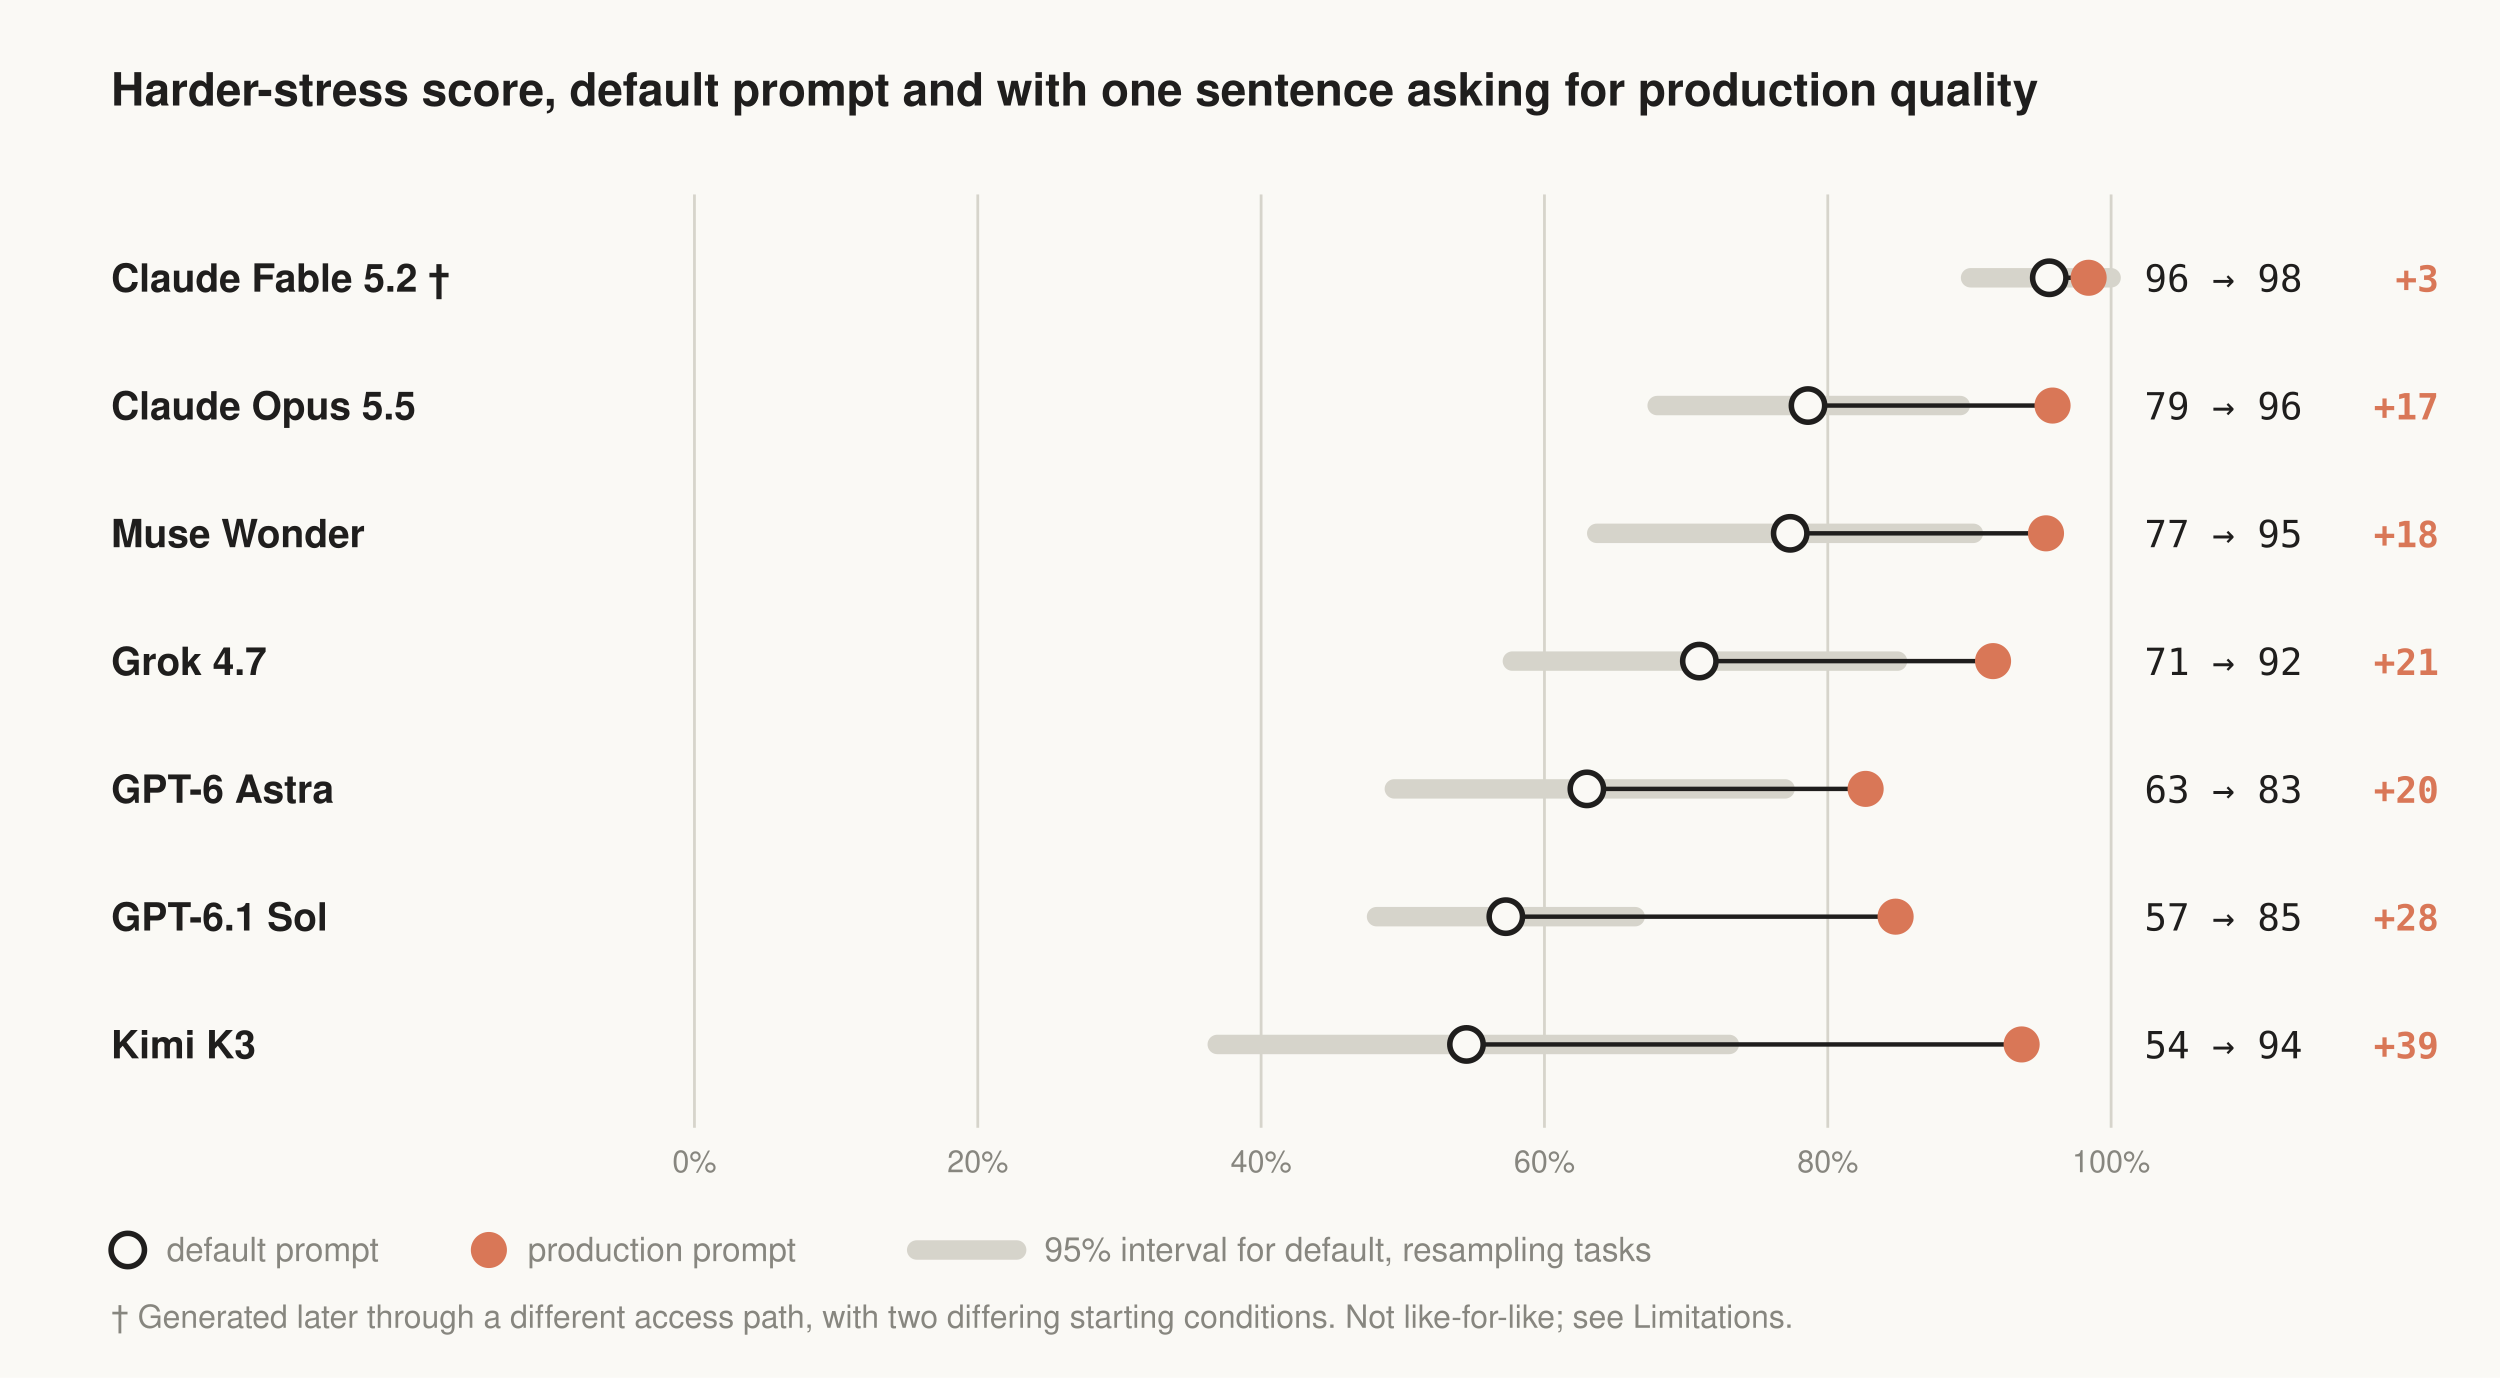
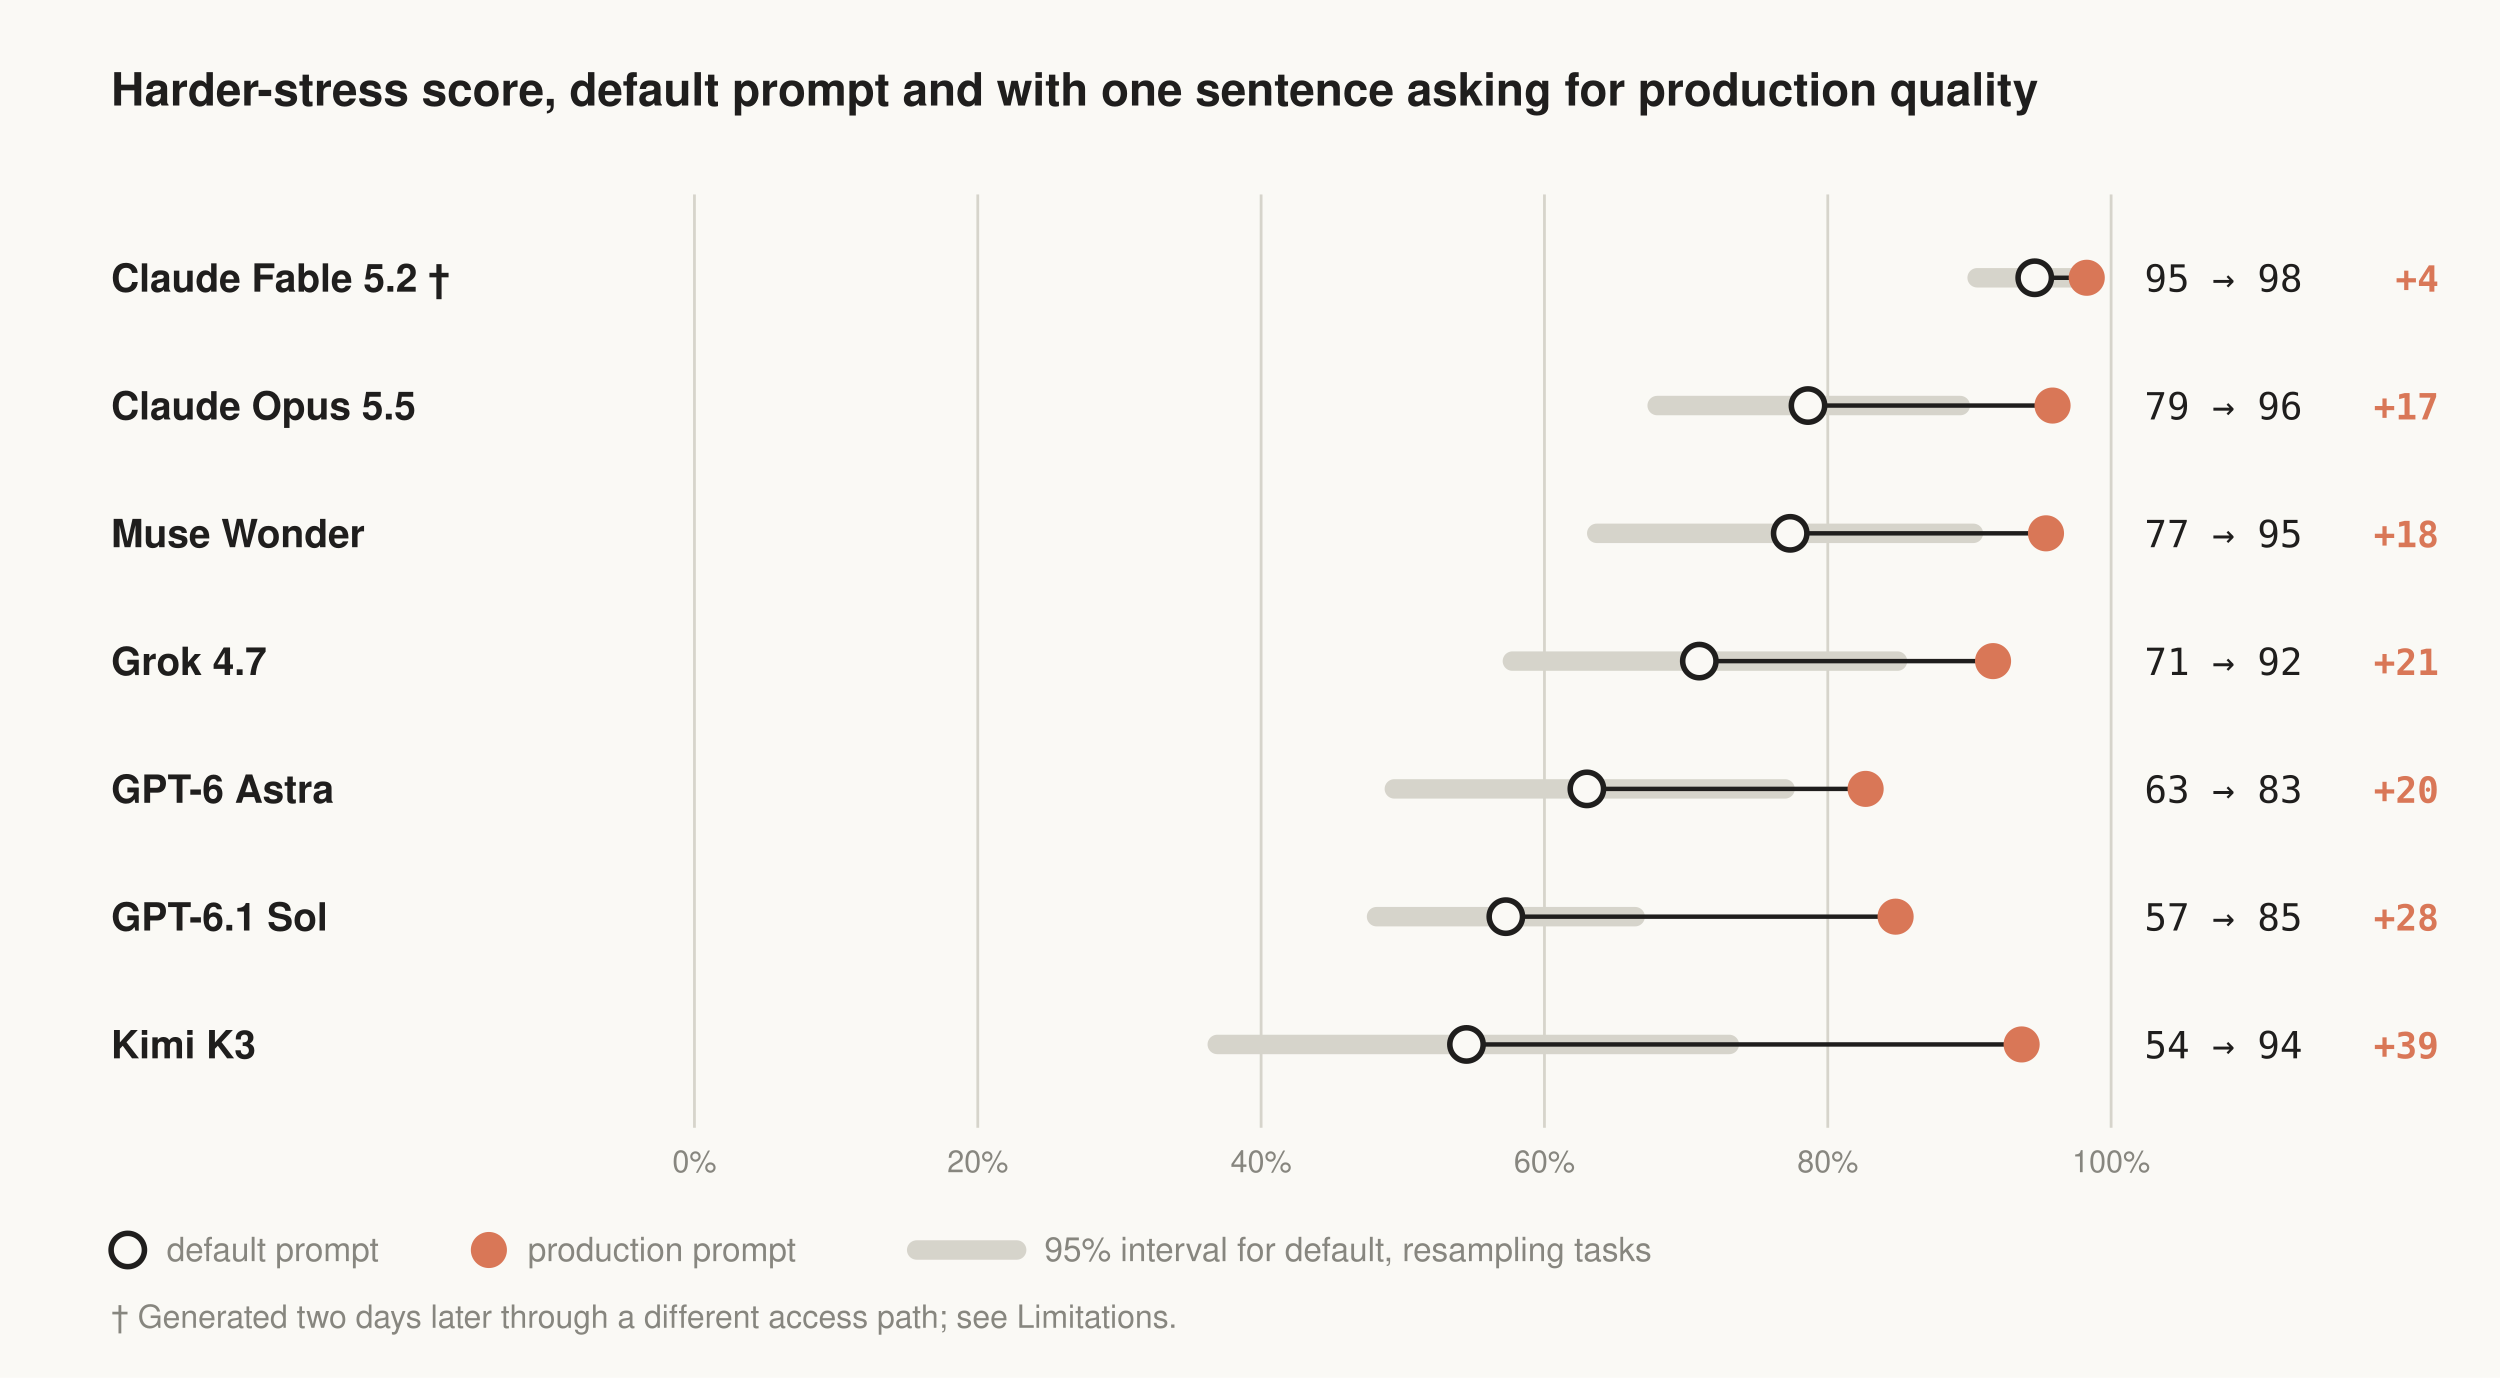
<svg xmlns="http://www.w3.org/2000/svg" viewBox="0 0 900 496" width="900" height="496">
  <rect width="900" height="496" fill="#faf9f5" />
  <defs>
    <marker id="a" viewBox="0 0 10 10" refX="9" refY="5" markerWidth="7" markerHeight="7" orient="auto">
      <path d="M0,0 L10,5 L0,10 z" fill="#1f1e1d" />
    </marker>
    <marker id="am" viewBox="0 0 10 10" refX="9" refY="5" markerWidth="7" markerHeight="7" orient="auto">
      <path d="M0,0 L10,5 L0,10 z" fill="#87867f" />
    </marker>
  </defs>
  <text x="40" y="38" font-size="16.5" fill="#1f1e1d" text-anchor="start" font-weight="600" font-family="ui-sans-serif,-apple-system,Helvetica,Arial,sans-serif">Harder-stress score, default prompt and with one sentence asking for production quality</text>
  <line x1="250.0" y1="70" x2="250.0" y2="406" stroke="#d6d4cb" stroke-width="1" />
  <text x="250.0" y="422" font-size="11" fill="#87867f" text-anchor="middle" font-weight="400" font-family="ui-sans-serif,-apple-system,Helvetica,Arial,sans-serif">0%</text>
  <line x1="352.0" y1="70" x2="352.0" y2="406" stroke="#d6d4cb" stroke-width="1" />
  <text x="352.0" y="422" font-size="11" fill="#87867f" text-anchor="middle" font-weight="400" font-family="ui-sans-serif,-apple-system,Helvetica,Arial,sans-serif">20%</text>
  <line x1="454.0" y1="70" x2="454.0" y2="406" stroke="#d6d4cb" stroke-width="1" />
  <text x="454.0" y="422" font-size="11" fill="#87867f" text-anchor="middle" font-weight="400" font-family="ui-sans-serif,-apple-system,Helvetica,Arial,sans-serif">40%</text>
  <line x1="556.0" y1="70" x2="556.0" y2="406" stroke="#d6d4cb" stroke-width="1" />
  <text x="556.0" y="422" font-size="11" fill="#87867f" text-anchor="middle" font-weight="400" font-family="ui-sans-serif,-apple-system,Helvetica,Arial,sans-serif">60%</text>
  <line x1="658.0" y1="70" x2="658.0" y2="406" stroke="#d6d4cb" stroke-width="1" />
  <text x="658.0" y="422" font-size="11" fill="#87867f" text-anchor="middle" font-weight="400" font-family="ui-sans-serif,-apple-system,Helvetica,Arial,sans-serif">80%</text>
  <line x1="760.0" y1="70" x2="760.0" y2="406" stroke="#d6d4cb" stroke-width="1" />
  <text x="760.0" y="422" font-size="11" fill="#87867f" text-anchor="middle" font-weight="400" font-family="ui-sans-serif,-apple-system,Helvetica,Arial,sans-serif">100%</text>
  <text x="40" y="105" font-size="14" fill="#1f1e1d" text-anchor="start" font-weight="600" font-family="ui-sans-serif,-apple-system,Helvetica,Arial,sans-serif">Claude Fable 5.2 †</text>
-   <line x1="709.405" y1="100" x2="760.0" y2="100" stroke="#d6d4cb" stroke-width="7" stroke-linecap="round" />
-   <line x1="737.738" y1="100" x2="751.905" y2="100" stroke="#1f1e1d" stroke-width="1.6" />
-   <circle cx="737.738" cy="100" r="6" fill="#faf9f5" stroke="#1f1e1d" stroke-width="2" />
-   <circle cx="751.905" cy="100" r="6.5" fill="#d97757" />
-   <text x="772" y="105" font-size="13.5" fill="#1f1e1d" text-anchor="start" font-weight="400" font-family="ui-monospace,SFMono-Regular,Menlo,monospace">96 → 98</text>
-   <text x="878" y="105" font-size="13" fill="#d97757" text-anchor="end" font-weight="600" font-family="ui-monospace,SFMono-Regular,Menlo,monospace">+3</text>
+   <line x1="711.766" y1="100" x2="750.555" y2="100" stroke="#d6d4cb" stroke-width="7" stroke-linecap="round" />
+   <line x1="732.51" y1="100" x2="751.23" y2="100" stroke="#1f1e1d" stroke-width="1.6" />
+   <circle cx="732.51" cy="100" r="6" fill="#faf9f5" stroke="#1f1e1d" stroke-width="2" />
+   <circle cx="751.23" cy="100" r="6.5" fill="#d97757" />
+   <text x="772" y="105" font-size="13.5" fill="#1f1e1d" text-anchor="start" font-weight="400" font-family="ui-monospace,SFMono-Regular,Menlo,monospace">95 → 98</text>
+   <text x="878" y="105" font-size="13" fill="#d97757" text-anchor="end" font-weight="600" font-family="ui-monospace,SFMono-Regular,Menlo,monospace">+4</text>
  <text x="40" y="151" font-size="14" fill="#1f1e1d" text-anchor="start" font-weight="600" font-family="ui-sans-serif,-apple-system,Helvetica,Arial,sans-serif">Claude Opus 5.5</text>
  <line x1="596.577" y1="146" x2="705.695" y2="146" stroke="#d6d4cb" stroke-width="7" stroke-linecap="round" />
  <line x1="650.883" y1="146" x2="738.919" y2="146" stroke="#1f1e1d" stroke-width="1.6" />
  <circle cx="650.883" cy="146" r="6" fill="#faf9f5" stroke="#1f1e1d" stroke-width="2" />
  <circle cx="738.919" cy="146" r="6.5" fill="#d97757" />
  <text x="772" y="151" font-size="13.5" fill="#1f1e1d" text-anchor="start" font-weight="400" font-family="ui-monospace,SFMono-Regular,Menlo,monospace">79 → 96</text>
  <text x="878" y="151" font-size="13" fill="#d97757" text-anchor="end" font-weight="600" font-family="ui-monospace,SFMono-Regular,Menlo,monospace">+17</text>
  <text x="40" y="197" font-size="14" fill="#1f1e1d" text-anchor="start" font-weight="600" font-family="ui-sans-serif,-apple-system,Helvetica,Arial,sans-serif">Muse Wonder</text>
  <line x1="574.822" y1="192" x2="710.417" y2="192" stroke="#d6d4cb" stroke-width="7" stroke-linecap="round" />
  <line x1="644.474" y1="192" x2="736.557" y2="192" stroke="#1f1e1d" stroke-width="1.6" />
  <circle cx="644.474" cy="192" r="6" fill="#faf9f5" stroke="#1f1e1d" stroke-width="2" />
  <circle cx="736.557" cy="192" r="6.5" fill="#d97757" />
  <text x="772" y="197" font-size="13.5" fill="#1f1e1d" text-anchor="start" font-weight="400" font-family="ui-monospace,SFMono-Regular,Menlo,monospace">77 → 95</text>
  <text x="878" y="197" font-size="13" fill="#d97757" text-anchor="end" font-weight="600" font-family="ui-monospace,SFMono-Regular,Menlo,monospace">+18</text>
  <text x="40" y="243" font-size="14" fill="#1f1e1d" text-anchor="start" font-weight="600" font-family="ui-sans-serif,-apple-system,Helvetica,Arial,sans-serif">Grok 4.7</text>
  <line x1="544.464" y1="238" x2="683.095" y2="238" stroke="#d6d4cb" stroke-width="7" stroke-linecap="round" />
  <line x1="611.756" y1="238" x2="717.5" y2="238" stroke="#1f1e1d" stroke-width="1.6" />
  <circle cx="611.756" cy="238" r="6" fill="#faf9f5" stroke="#1f1e1d" stroke-width="2" />
  <circle cx="717.5" cy="238" r="6.5" fill="#d97757" />
  <text x="772" y="243" font-size="13.5" fill="#1f1e1d" text-anchor="start" font-weight="400" font-family="ui-monospace,SFMono-Regular,Menlo,monospace">71 → 92</text>
  <text x="878" y="243" font-size="13" fill="#d97757" text-anchor="end" font-weight="600" font-family="ui-monospace,SFMono-Regular,Menlo,monospace">+21</text>
  <text x="40" y="289" font-size="14" fill="#1f1e1d" text-anchor="start" font-weight="600" font-family="ui-sans-serif,-apple-system,Helvetica,Arial,sans-serif">GPT-6 Astra</text>
  <line x1="501.964" y1="284" x2="642.619" y2="284" stroke="#d6d4cb" stroke-width="7" stroke-linecap="round" />
  <line x1="571.28" y1="284" x2="671.627" y2="284" stroke="#1f1e1d" stroke-width="1.6" />
  <circle cx="571.28" cy="284" r="6" fill="#faf9f5" stroke="#1f1e1d" stroke-width="2" />
  <circle cx="671.627" cy="284" r="6.5" fill="#d97757" />
  <text x="772" y="289" font-size="13.5" fill="#1f1e1d" text-anchor="start" font-weight="400" font-family="ui-monospace,SFMono-Regular,Menlo,monospace">63 → 83</text>
  <text x="878" y="289" font-size="13" fill="#d97757" text-anchor="end" font-weight="600" font-family="ui-monospace,SFMono-Regular,Menlo,monospace">+20</text>
  <text x="40" y="335" font-size="14" fill="#1f1e1d" text-anchor="start" font-weight="600" font-family="ui-sans-serif,-apple-system,Helvetica,Arial,sans-serif">GPT-6.1 Sol</text>
  <line x1="495.555" y1="330" x2="588.651" y2="330" stroke="#d6d4cb" stroke-width="7" stroke-linecap="round" />
  <line x1="542.103" y1="330" x2="682.421" y2="330" stroke="#1f1e1d" stroke-width="1.6" />
  <circle cx="542.103" cy="330" r="6" fill="#faf9f5" stroke="#1f1e1d" stroke-width="2" />
  <circle cx="682.421" cy="330" r="6.5" fill="#d97757" />
  <text x="772" y="335" font-size="13.5" fill="#1f1e1d" text-anchor="start" font-weight="400" font-family="ui-monospace,SFMono-Regular,Menlo,monospace">57 → 85</text>
  <text x="878" y="335" font-size="13" fill="#d97757" text-anchor="end" font-weight="600" font-family="ui-monospace,SFMono-Regular,Menlo,monospace">+28</text>
  <text x="40" y="381" font-size="14" fill="#1f1e1d" text-anchor="start" font-weight="600" font-family="ui-sans-serif,-apple-system,Helvetica,Arial,sans-serif">Kimi K3</text>
  <line x1="438.214" y1="376" x2="622.549" y2="376" stroke="#d6d4cb" stroke-width="7" stroke-linecap="round" />
  <line x1="527.937" y1="376" x2="727.788" y2="376" stroke="#1f1e1d" stroke-width="1.6" />
  <circle cx="527.937" cy="376" r="6" fill="#faf9f5" stroke="#1f1e1d" stroke-width="2" />
  <circle cx="727.788" cy="376" r="6.5" fill="#d97757" />
  <text x="772" y="381" font-size="13.5" fill="#1f1e1d" text-anchor="start" font-weight="400" font-family="ui-monospace,SFMono-Regular,Menlo,monospace">54 → 94</text>
  <text x="878" y="381" font-size="13" fill="#d97757" text-anchor="end" font-weight="600" font-family="ui-monospace,SFMono-Regular,Menlo,monospace">+39</text>
  <circle cx="46" cy="450" r="6" fill="#faf9f5" stroke="#1f1e1d" stroke-width="2" />
  <text x="60" y="454" font-size="12" fill="#87867f" text-anchor="start" font-weight="400" font-family="ui-sans-serif,-apple-system,Helvetica,Arial,sans-serif">default prompt</text>
  <circle cx="176" cy="450" r="6.5" fill="#d97757" />
  <text x="190" y="454" font-size="12" fill="#87867f" text-anchor="start" font-weight="400" font-family="ui-sans-serif,-apple-system,Helvetica,Arial,sans-serif">production prompt</text>
  <line x1="330" y1="450" x2="366" y2="450" stroke="#d6d4cb" stroke-width="7" stroke-linecap="round" />
  <text x="376" y="454" font-size="12" fill="#87867f" text-anchor="start" font-weight="400" font-family="ui-sans-serif,-apple-system,Helvetica,Arial,sans-serif">95% interval for default, resampling tasks</text>
-   <text x="40" y="478" font-size="11.5" fill="#87867f" text-anchor="start" font-weight="400" font-family="ui-sans-serif,-apple-system,Helvetica,Arial,sans-serif">† Generated later through a different access path, with two differing starting conditions. Not like-for-like; see Limitations.</text>
+   <text x="40" y="478" font-size="11.5" fill="#87867f" text-anchor="start" font-weight="400" font-family="ui-sans-serif,-apple-system,Helvetica,Arial,sans-serif">† Generated two days later through a different access path; see Limitations.</text>
</svg>
